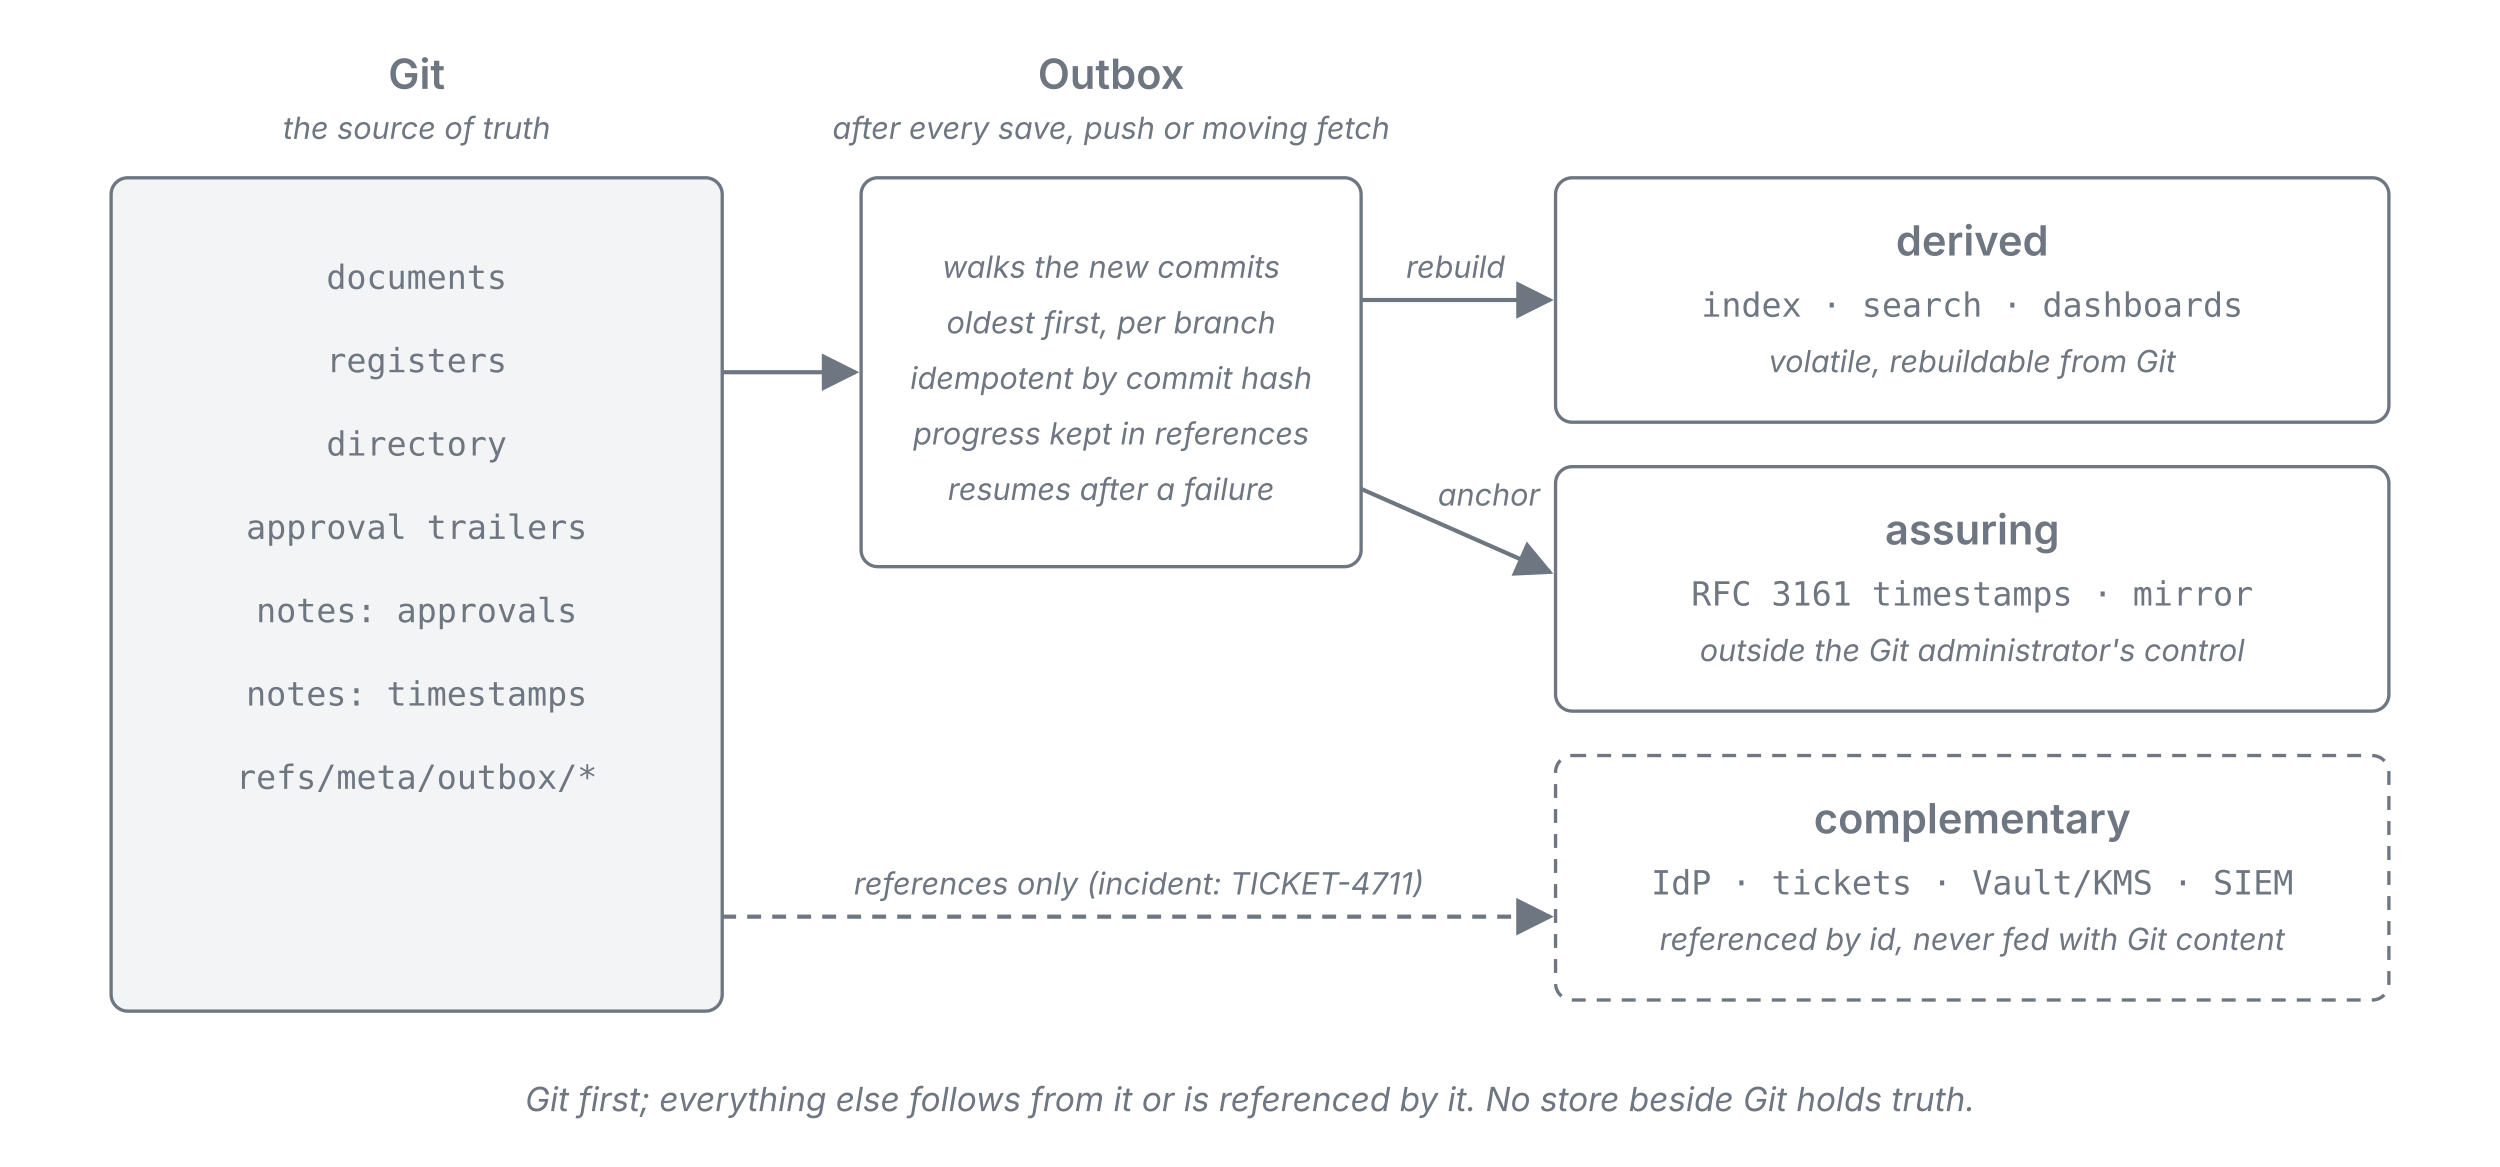
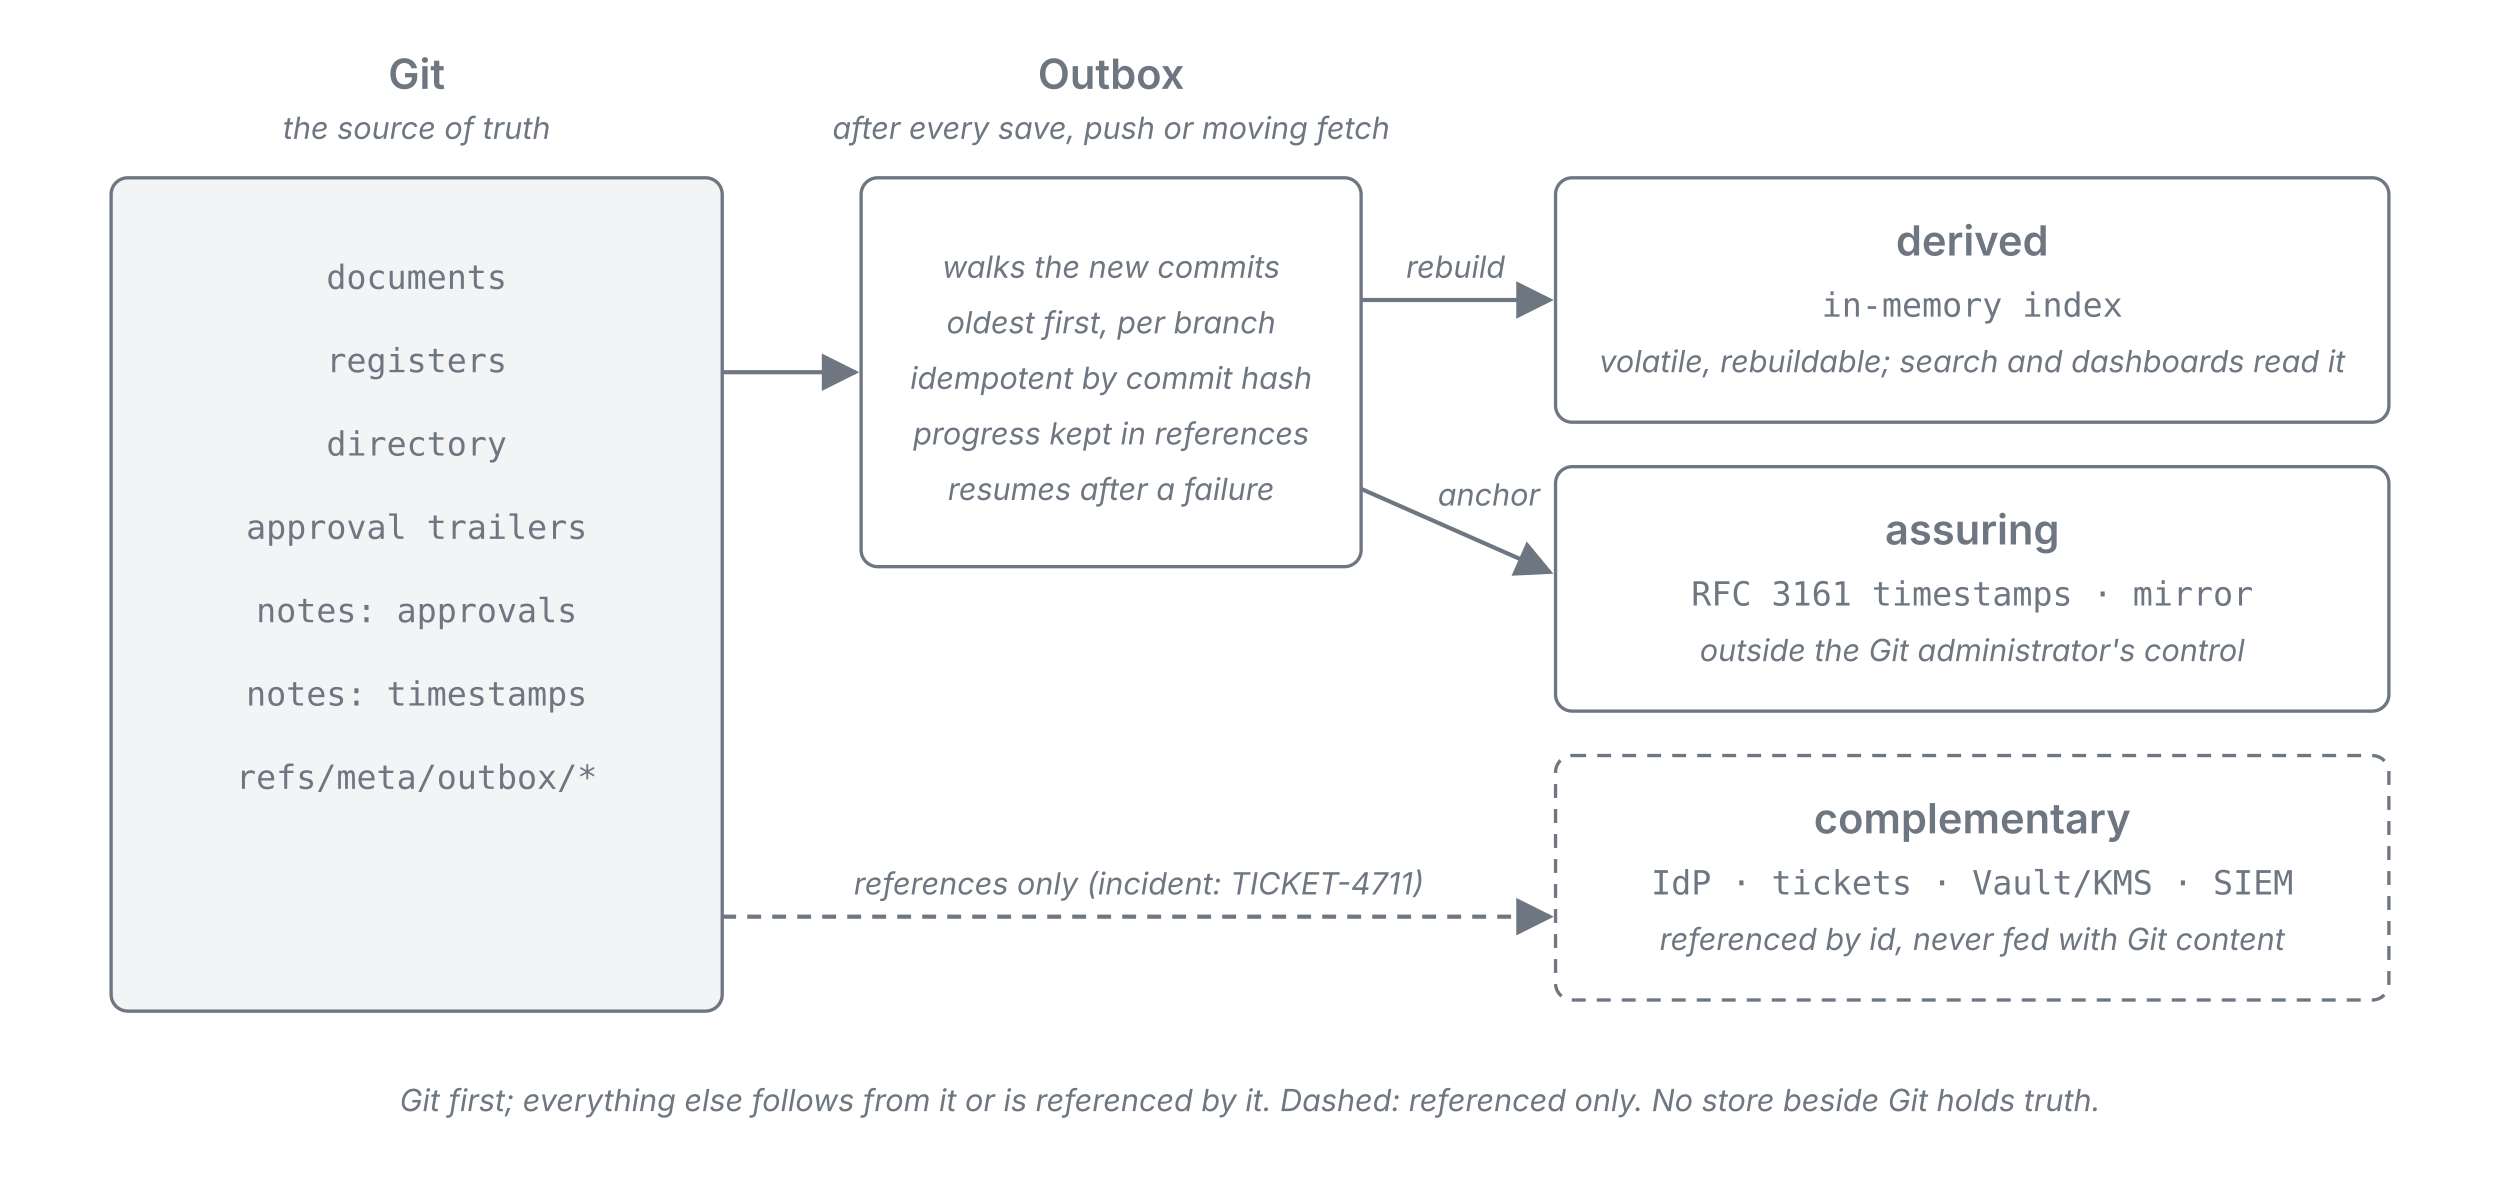
- <svg xmlns="http://www.w3.org/2000/svg" viewBox="0 0 900 420" role="img" aria-labelledby="title desc" font-family="ui-sans-serif, -apple-system, system-ui, 'Segoe UI', sans-serif">
+ <svg xmlns="http://www.w3.org/2000/svg" viewBox="0 0 900 424" role="img" aria-labelledby="title desc" font-family="ui-sans-serif, -apple-system, system-ui, 'Segoe UI', sans-serif">
  <defs>
    <marker id="arrow" viewBox="0 0 10 10" refX="9" refY="5" markerWidth="9" markerHeight="9" orient="auto">
      <path d="M0,0 L10,5 L0,10 z" class="arrow-fill" />
    </marker>
    <style>
      .hdr        { font-size: 15px; font-weight: 600; fill: #6e7681; text-anchor: middle; }
      .hdr-l      { font-size: 15px; font-weight: 600; fill: #6e7681; text-anchor: start; }
      .sub        { font-size: 11px; fill: #6e7681; text-anchor: middle; font-style: italic; }
      .sub-l      { font-size: 11px; fill: #6e7681; text-anchor: start; font-style: italic; }
      .item       { font-size: 12px; fill: #6e7681; font-family: ui-monospace, "SF Mono", Menlo, Consolas, monospace; }
      .item-c     { font-size: 12px; fill: #6e7681; font-family: ui-monospace, "SF Mono", Menlo, Consolas, monospace; text-anchor: middle; }
      .item-b     { font-size: 12px; fill: #6e7681; font-family: ui-monospace, "SF Mono", Menlo, Consolas, monospace; text-anchor: middle; font-weight: 700; }
      .lbl        { font-size: 11px; fill: #6e7681; text-anchor: middle; font-style: italic; }
-       .caption    { font-size: 12px; fill: #6e7681; text-anchor: middle; font-style: italic; }
+       .caption    { font-size: 11px; fill: #6e7681; text-anchor: middle; font-style: italic; }
      .stroke     { stroke: #6e7681; stroke-width: 1.2; fill: none; }
      .stroke-d   { stroke: #6e7681; stroke-width: 1.2; fill: none; stroke-dasharray: 5 4; }
      .tint       { stroke: #6e7681; stroke-width: 1.2; fill: #6e7681; fill-opacity: 0.08; }
      .arrow      { stroke: #6e7681; stroke-width: 1.5; fill: none; }
-       .arrow-ret  { stroke: #6e7681; stroke-width: 1.5; fill: none; stroke-dasharray: 5 4; }
+       .ref-edge   { stroke: #6e7681; stroke-width: 1.5; fill: none; stroke-dasharray: 5 4; }
      .arrow-fill { fill: #6e7681; }
      .sep        { stroke: #6e7681; stroke-width: 0.6; stroke-dasharray: 3 3; }
-       .activation { stroke: #6e7681; stroke-width: 0.8; fill: #6e7681; fill-opacity: 0.15; }
    </style>
  </defs>
  <text x="150" y="32" class="hdr">Git</text>
  <text x="150" y="50" class="sub">the source of truth</text>
  <rect class="tint" x="40" y="64" width="220" height="300" rx="6" ry="6" />
  <text x="150" y="104" class="item-c">documents</text>
  <text x="150" y="134" class="item-c">registers</text>
  <text x="150" y="164" class="item-c">directory</text>
  <text x="150" y="194" class="item-c">approval trailers</text>
  <text x="150" y="224" class="item-c">notes: approvals</text>
  <text x="150" y="254" class="item-c">notes: timestamps</text>
  <text x="150" y="284" class="item-c">refs/meta/outbox/*</text>
  <text x="400" y="32" class="hdr">Outbox</text>
  <text x="400" y="50" class="sub">after every save, push or moving fetch</text>
  <rect class="stroke" x="310" y="64" width="180" height="140" rx="6" ry="6" />
  <text x="400" y="100" class="sub">walks the new commits</text>
  <text x="400" y="120" class="sub">oldest first, per branch</text>
  <text x="400" y="140" class="sub">idempotent by commit hash</text>
  <text x="400" y="160" class="sub">progress kept in references</text>
  <text x="400" y="180" class="sub">resumes after a failure</text>
  <line class="arrow" x1="260" y1="134" x2="308" y2="134" marker-end="url(#arrow)" />
  <rect class="stroke" x="560" y="64" width="300" height="88" rx="6" ry="6" />
  <text x="710" y="92" class="hdr">derived</text>
-   <text x="710" y="114" class="item-c">index · search · dashboards</text>
-   <text x="710" y="134" class="sub">volatile, rebuildable from Git</text>
+   <text x="710" y="114" class="item-c">in-memory index</text>
+   <text x="710" y="134" class="sub">volatile, rebuildable; search and dashboards read it</text>
  <rect class="stroke" x="560" y="168" width="300" height="88" rx="6" ry="6" />
  <text x="710" y="196" class="hdr">assuring</text>
  <text x="710" y="218" class="item-c">RFC 3161 timestamps · mirror</text>
  <text x="710" y="238" class="sub">outside the Git administrator's control</text>
  <rect class="stroke-d" x="560" y="272" width="300" height="88" rx="6" ry="6" />
  <text x="710" y="300" class="hdr">complementary</text>
  <text x="710" y="322" class="item-c">IdP · tickets · Vault/KMS · SIEM</text>
  <text x="710" y="342" class="sub">referenced by id, never fed with Git content</text>
  <line class="arrow" x1="490" y1="108" x2="558" y2="108" marker-end="url(#arrow)" />
  <text x="524" y="100" class="lbl">rebuild</text>
  <line class="arrow" x1="490" y1="176" x2="558" y2="206" marker-end="url(#arrow)" />
  <text x="536" y="182" class="lbl">anchor</text>
-   <path class="arrow-ret" d="M260,330 L558,330" marker-end="url(#arrow)" />
+   <path class="ref-edge" d="M260,330 L558,330" marker-end="url(#arrow)" />
  <text x="410" y="322" class="lbl">references only (incident: TICKET-4711)</text>
-   <text x="450" y="400" class="caption">Git first; everything else follows from it or is referenced by it. No store beside Git holds truth.</text>
+   <text x="450" y="400" class="caption">Git first; everything else follows from it or is referenced by it. Dashed: referenced only. No store beside Git holds truth.</text>
</svg>
